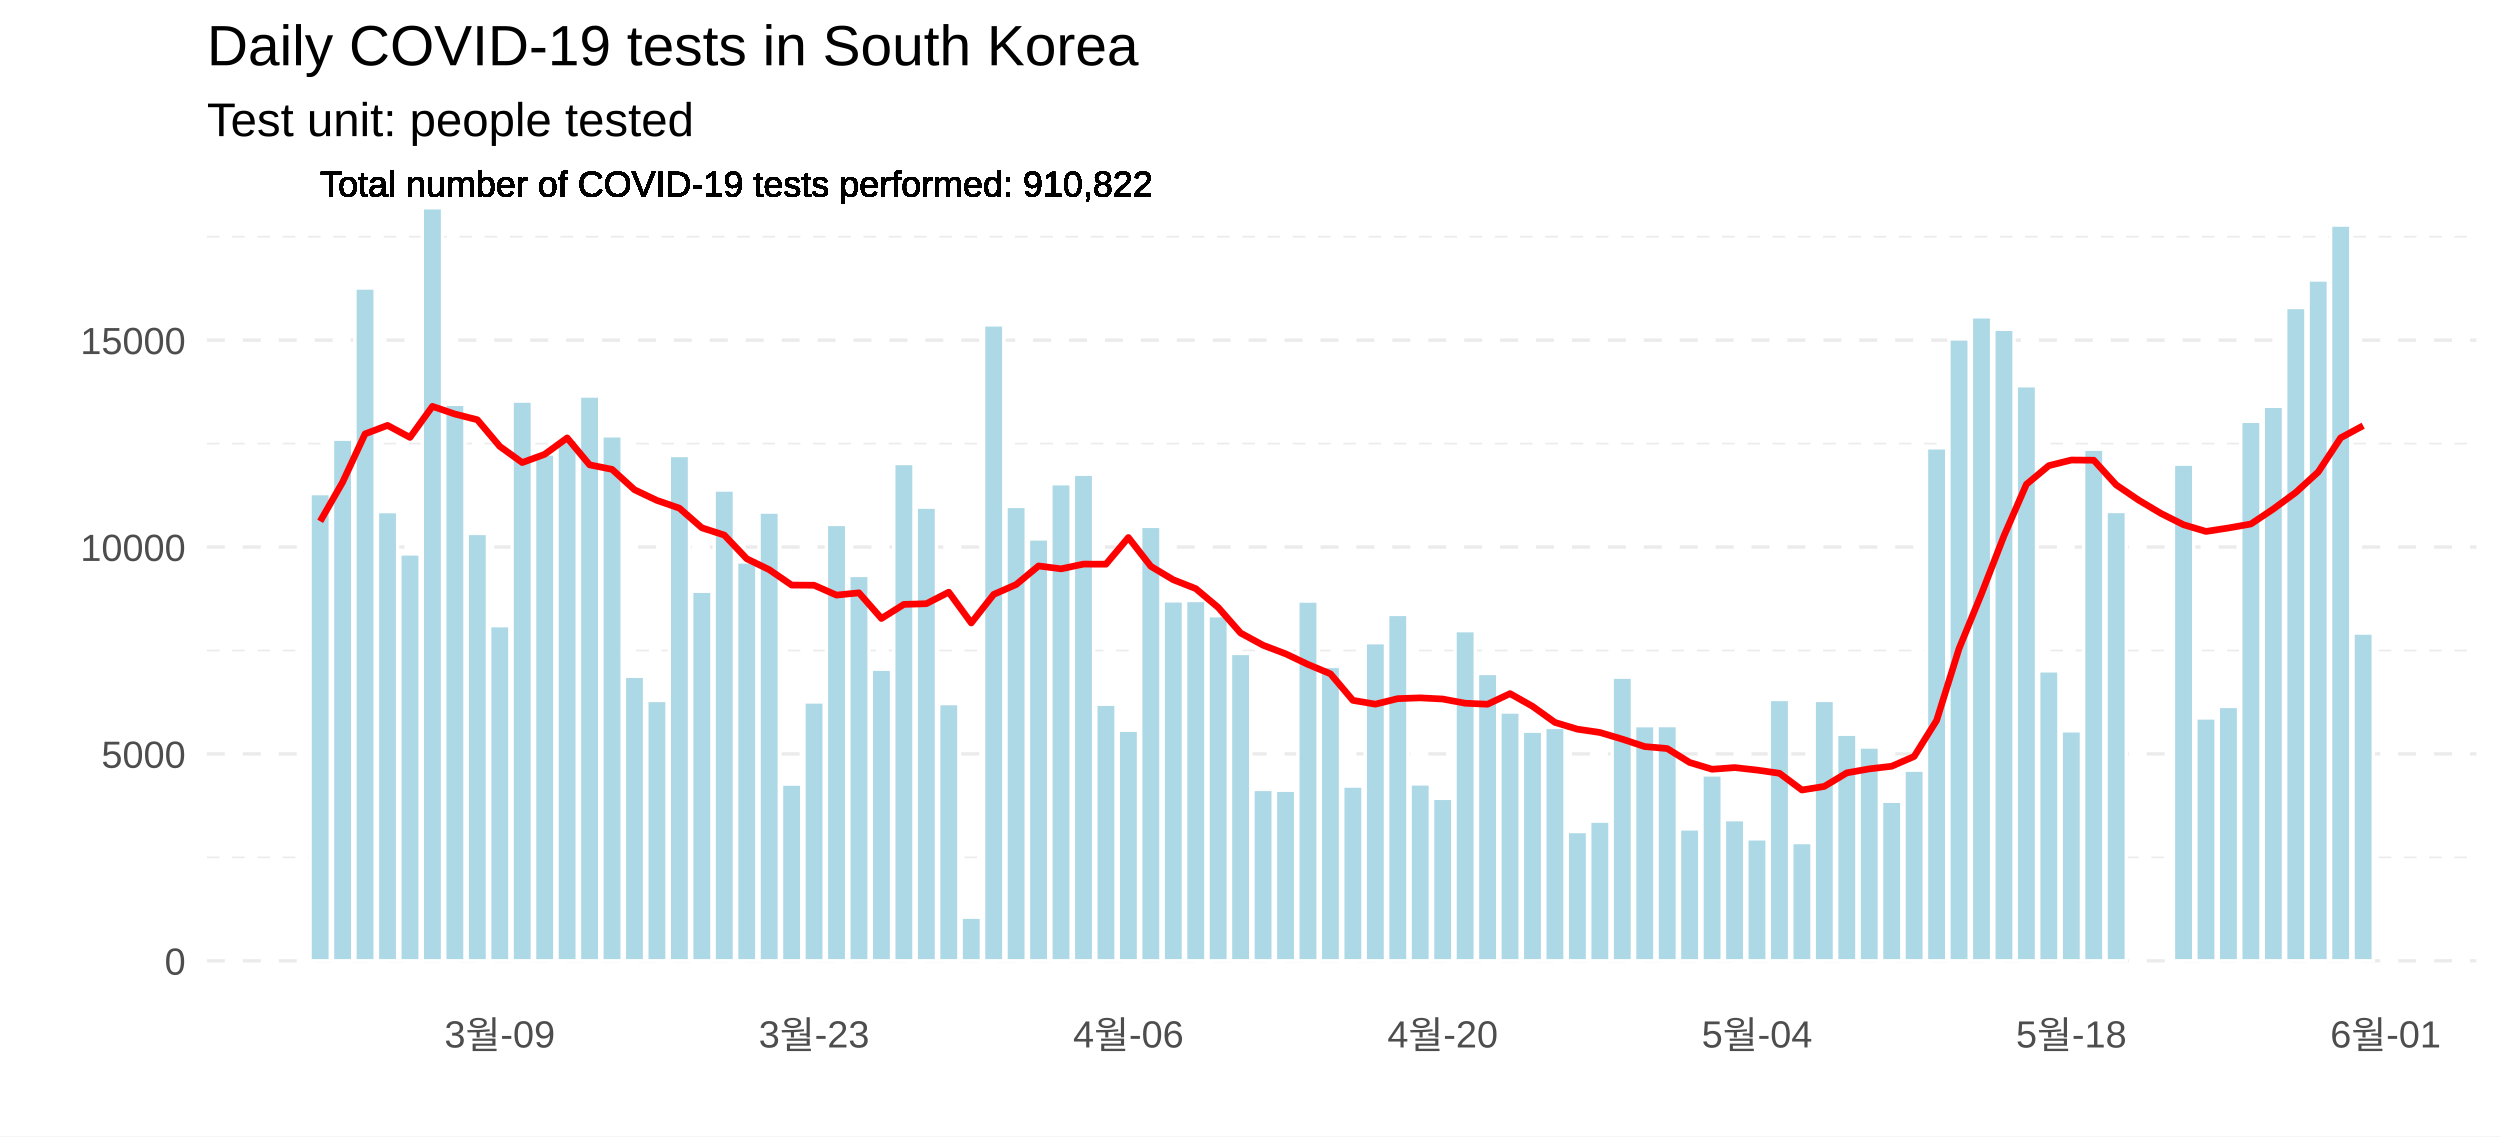
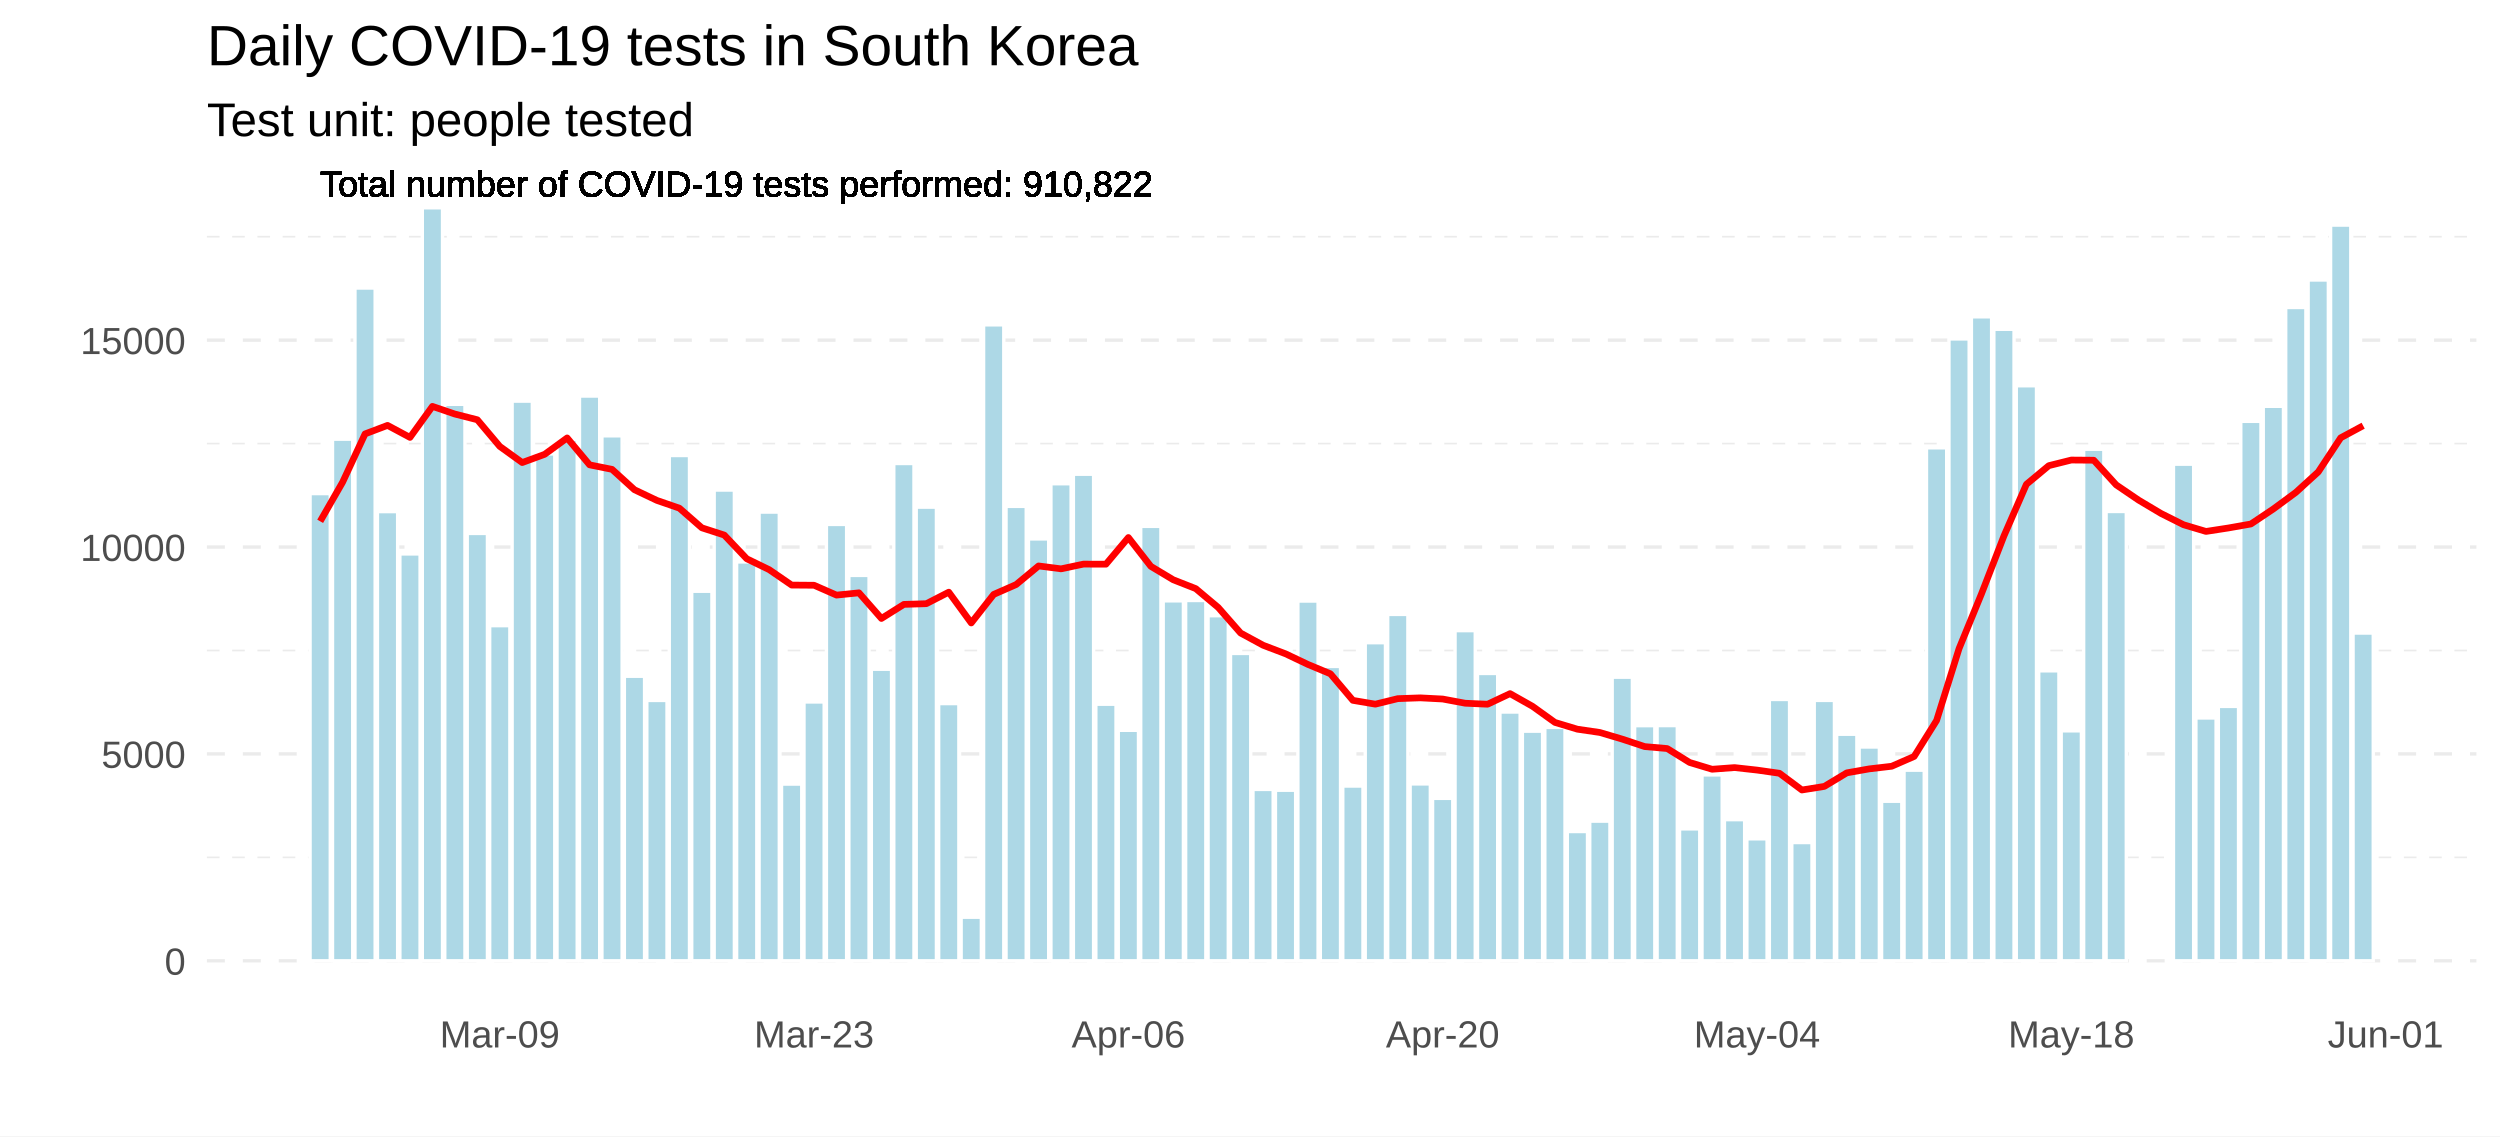
<svg xmlns="http://www.w3.org/2000/svg" class="svglite" width="792.00pt" height="360.00pt" viewBox="0 0 792.00 360.00">
  <defs>
    <style type="text/css">
    .svglite line, .svglite polyline, .svglite polygon, .svglite path, .svglite rect, .svglite circle {
      fill: none;
      stroke: #000000;
      stroke-linecap: round;
      stroke-linejoin: round;
      stroke-miterlimit: 10.00;
    }
  </style>
  </defs>
  <rect width="100%" height="100%" style="stroke: none; fill: #FFFFFF;" />
  <defs>
    <clipPath id="cpMC4wMHw3OTIuMDB8MC4wMHwzNjAuMDA=">
      <rect x="0.00" y="0.00" width="792.00" height="360.00" />
    </clipPath>
  </defs>
  <g clip-path="url(#cpMC4wMHw3OTIuMDB8MC4wMHwzNjAuMDA=)">
</g>
  <defs>
    <clipPath id="cpNjUuNTV8Nzg0LjUzfDUzLjkwfDMxNi4zMQ==">
      <rect x="65.55" y="53.90" width="718.98" height="262.40" />
    </clipPath>
  </defs>
  <g clip-path="url(#cpNjUuNTV8Nzg0LjUzfDUzLjkwfDMxNi4zMQ==)">
    <polyline points="65.55,271.61 784.53,271.61 " style="stroke-width: 0.53; stroke: #EBEBEB; stroke-dasharray: 4.00,4.00; stroke-linecap: butt;" />
    <polyline points="65.55,206.07 784.53,206.07 " style="stroke-width: 0.53; stroke: #EBEBEB; stroke-dasharray: 4.00,4.00; stroke-linecap: butt;" />
    <polyline points="65.55,140.53 784.53,140.53 " style="stroke-width: 0.53; stroke: #EBEBEB; stroke-dasharray: 4.00,4.00; stroke-linecap: butt;" />
    <polyline points="65.55,74.99 784.53,74.99 " style="stroke-width: 0.53; stroke: #EBEBEB; stroke-dasharray: 4.00,4.00; stroke-linecap: butt;" />
    <polyline points="65.55,304.38 784.53,304.38 " style="stroke-width: 1.07; stroke: #EBEBEB; stroke-dasharray: 5.69,5.69; stroke-linecap: butt;" />
    <polyline points="65.55,238.84 784.53,238.84 " style="stroke-width: 1.07; stroke: #EBEBEB; stroke-dasharray: 5.69,5.69; stroke-linecap: butt;" />
    <polyline points="65.55,173.30 784.53,173.30 " style="stroke-width: 1.07; stroke: #EBEBEB; stroke-dasharray: 5.69,5.69; stroke-linecap: butt;" />
    <polyline points="65.55,107.76 784.53,107.76 " style="stroke-width: 1.07; stroke: #EBEBEB; stroke-dasharray: 5.69,5.69; stroke-linecap: butt;" />
    <rect x="98.23" y="156.37" width="6.40" height="148.01" style="stroke-width: 1.07; stroke: #FFFFFF; stroke-linecap: square; stroke-linejoin: miter; fill: #ADD8E6;" />
    <rect x="105.34" y="139.14" width="6.40" height="165.24" style="stroke-width: 1.07; stroke: #FFFFFF; stroke-linecap: square; stroke-linejoin: miter; fill: #ADD8E6;" />
    <rect x="112.45" y="91.25" width="6.40" height="213.13" style="stroke-width: 1.07; stroke: #FFFFFF; stroke-linecap: square; stroke-linejoin: miter; fill: #ADD8E6;" />
    <rect x="119.57" y="162.08" width="6.40" height="142.30" style="stroke-width: 1.07; stroke: #FFFFFF; stroke-linecap: square; stroke-linejoin: miter; fill: #ADD8E6;" />
    <rect x="126.68" y="175.48" width="6.40" height="128.90" style="stroke-width: 1.07; stroke: #FFFFFF; stroke-linecap: square; stroke-linejoin: miter; fill: #ADD8E6;" />
    <rect x="133.79" y="65.83" width="6.40" height="238.55" style="stroke-width: 1.07; stroke: #FFFFFF; stroke-linecap: square; stroke-linejoin: miter; fill: #ADD8E6;" />
    <rect x="140.90" y="128.09" width="6.40" height="176.29" style="stroke-width: 1.07; stroke: #FFFFFF; stroke-linecap: square; stroke-linejoin: miter; fill: #ADD8E6;" />
    <rect x="148.02" y="168.99" width="6.40" height="135.39" style="stroke-width: 1.07; stroke: #FFFFFF; stroke-linecap: square; stroke-linejoin: miter; fill: #ADD8E6;" />
    <rect x="155.13" y="198.21" width="6.40" height="106.17" style="stroke-width: 1.07; stroke: #FFFFFF; stroke-linecap: square; stroke-linejoin: miter; fill: #ADD8E6;" />
    <rect x="162.24" y="127.08" width="6.40" height="177.29" style="stroke-width: 1.07; stroke: #FFFFFF; stroke-linecap: square; stroke-linejoin: miter; fill: #ADD8E6;" />
    <rect x="169.35" y="143.80" width="6.40" height="160.58" style="stroke-width: 1.07; stroke: #FFFFFF; stroke-linecap: square; stroke-linejoin: miter; fill: #ADD8E6;" />
    <rect x="176.46" y="139.18" width="6.40" height="165.20" style="stroke-width: 1.07; stroke: #FFFFFF; stroke-linecap: square; stroke-linejoin: miter; fill: #ADD8E6;" />
    <rect x="183.58" y="125.47" width="6.40" height="178.91" style="stroke-width: 1.07; stroke: #FFFFFF; stroke-linecap: square; stroke-linejoin: miter; fill: #ADD8E6;" />
    <rect x="190.69" y="138.07" width="6.40" height="166.31" style="stroke-width: 1.07; stroke: #FFFFFF; stroke-linecap: square; stroke-linejoin: miter; fill: #ADD8E6;" />
    <rect x="197.80" y="214.24" width="6.40" height="90.14" style="stroke-width: 1.07; stroke: #FFFFFF; stroke-linecap: square; stroke-linejoin: miter; fill: #ADD8E6;" />
    <rect x="204.91" y="221.90" width="6.40" height="82.47" style="stroke-width: 1.07; stroke: #FFFFFF; stroke-linecap: square; stroke-linejoin: miter; fill: #ADD8E6;" />
    <rect x="212.03" y="144.31" width="6.40" height="160.07" style="stroke-width: 1.07; stroke: #FFFFFF; stroke-linecap: square; stroke-linejoin: miter; fill: #ADD8E6;" />
    <rect x="219.14" y="187.31" width="6.40" height="117.06" style="stroke-width: 1.07; stroke: #FFFFFF; stroke-linecap: square; stroke-linejoin: miter; fill: #ADD8E6;" />
    <rect x="226.25" y="155.25" width="6.40" height="149.13" style="stroke-width: 1.07; stroke: #FFFFFF; stroke-linecap: square; stroke-linejoin: miter; fill: #ADD8E6;" />
    <rect x="233.36" y="178.02" width="6.40" height="126.36" style="stroke-width: 1.07; stroke: #FFFFFF; stroke-linecap: square; stroke-linejoin: miter; fill: #ADD8E6;" />
    <rect x="240.48" y="162.23" width="6.40" height="142.15" style="stroke-width: 1.07; stroke: #FFFFFF; stroke-linecap: square; stroke-linejoin: miter; fill: #ADD8E6;" />
    <rect x="247.59" y="248.40" width="6.40" height="55.98" style="stroke-width: 1.07; stroke: #FFFFFF; stroke-linecap: square; stroke-linejoin: miter; fill: #ADD8E6;" />
    <rect x="254.70" y="222.38" width="6.40" height="82.00" style="stroke-width: 1.07; stroke: #FFFFFF; stroke-linecap: square; stroke-linejoin: miter; fill: #ADD8E6;" />
    <rect x="261.81" y="166.14" width="6.40" height="138.23" style="stroke-width: 1.07; stroke: #FFFFFF; stroke-linecap: square; stroke-linejoin: miter; fill: #ADD8E6;" />
    <rect x="268.92" y="182.29" width="6.40" height="122.09" style="stroke-width: 1.07; stroke: #FFFFFF; stroke-linecap: square; stroke-linejoin: miter; fill: #ADD8E6;" />
    <rect x="276.04" y="212.02" width="6.40" height="92.36" style="stroke-width: 1.07; stroke: #FFFFFF; stroke-linecap: square; stroke-linejoin: miter; fill: #ADD8E6;" />
    <rect x="283.15" y="146.84" width="6.40" height="157.54" style="stroke-width: 1.07; stroke: #FFFFFF; stroke-linecap: square; stroke-linejoin: miter; fill: #ADD8E6;" />
    <rect x="290.26" y="160.67" width="6.40" height="143.71" style="stroke-width: 1.07; stroke: #FFFFFF; stroke-linecap: square; stroke-linejoin: miter; fill: #ADD8E6;" />
    <rect x="297.37" y="222.90" width="6.40" height="81.48" style="stroke-width: 1.07; stroke: #FFFFFF; stroke-linecap: square; stroke-linejoin: miter; fill: #ADD8E6;" />
    <rect x="304.49" y="290.58" width="6.40" height="13.80" style="stroke-width: 1.07; stroke: #FFFFFF; stroke-linecap: square; stroke-linejoin: miter; fill: #ADD8E6;" />
    <rect x="311.60" y="102.91" width="6.40" height="201.47" style="stroke-width: 1.07; stroke: #FFFFFF; stroke-linecap: square; stroke-linejoin: miter; fill: #ADD8E6;" />
    <rect x="318.71" y="160.42" width="6.40" height="143.96" style="stroke-width: 1.07; stroke: #FFFFFF; stroke-linecap: square; stroke-linejoin: miter; fill: #ADD8E6;" />
    <rect x="325.82" y="170.73" width="6.40" height="133.65" style="stroke-width: 1.07; stroke: #FFFFFF; stroke-linecap: square; stroke-linejoin: miter; fill: #ADD8E6;" />
    <rect x="332.93" y="153.25" width="6.40" height="151.13" style="stroke-width: 1.07; stroke: #FFFFFF; stroke-linecap: square; stroke-linejoin: miter; fill: #ADD8E6;" />
    <rect x="340.05" y="150.24" width="6.40" height="154.13" style="stroke-width: 1.07; stroke: #FFFFFF; stroke-linecap: square; stroke-linejoin: miter; fill: #ADD8E6;" />
    <rect x="347.16" y="223.10" width="6.40" height="81.28" style="stroke-width: 1.07; stroke: #FFFFFF; stroke-linecap: square; stroke-linejoin: miter; fill: #ADD8E6;" />
    <rect x="354.27" y="231.36" width="6.40" height="73.02" style="stroke-width: 1.07; stroke: #FFFFFF; stroke-linecap: square; stroke-linejoin: miter; fill: #ADD8E6;" />
    <rect x="361.38" y="166.75" width="6.40" height="137.63" style="stroke-width: 1.07; stroke: #FFFFFF; stroke-linecap: square; stroke-linejoin: miter; fill: #ADD8E6;" />
    <rect x="368.50" y="190.35" width="6.40" height="114.02" style="stroke-width: 1.07; stroke: #FFFFFF; stroke-linecap: square; stroke-linejoin: miter; fill: #ADD8E6;" />
    <rect x="375.61" y="190.24" width="6.40" height="114.14" style="stroke-width: 1.07; stroke: #FFFFFF; stroke-linecap: square; stroke-linejoin: miter; fill: #ADD8E6;" />
    <rect x="382.72" y="195.06" width="6.40" height="109.32" style="stroke-width: 1.07; stroke: #FFFFFF; stroke-linecap: square; stroke-linejoin: miter; fill: #ADD8E6;" />
    <rect x="389.83" y="207.01" width="6.40" height="97.36" style="stroke-width: 1.07; stroke: #FFFFFF; stroke-linecap: square; stroke-linejoin: miter; fill: #ADD8E6;" />
    <rect x="396.94" y="250.09" width="6.40" height="54.29" style="stroke-width: 1.07; stroke: #FFFFFF; stroke-linecap: square; stroke-linejoin: miter; fill: #ADD8E6;" />
    <rect x="404.06" y="250.35" width="6.40" height="54.03" style="stroke-width: 1.07; stroke: #FFFFFF; stroke-linecap: square; stroke-linejoin: miter; fill: #ADD8E6;" />
    <rect x="411.17" y="190.41" width="6.40" height="113.97" style="stroke-width: 1.07; stroke: #FFFFFF; stroke-linecap: square; stroke-linejoin: miter; fill: #ADD8E6;" />
    <rect x="418.28" y="211.13" width="6.40" height="93.25" style="stroke-width: 1.07; stroke: #FFFFFF; stroke-linecap: square; stroke-linejoin: miter; fill: #ADD8E6;" />
    <rect x="425.39" y="249.02" width="6.40" height="55.35" style="stroke-width: 1.07; stroke: #FFFFFF; stroke-linecap: square; stroke-linejoin: miter; fill: #ADD8E6;" />
    <rect x="432.51" y="203.61" width="6.40" height="100.77" style="stroke-width: 1.07; stroke: #FFFFFF; stroke-linecap: square; stroke-linejoin: miter; fill: #ADD8E6;" />
    <rect x="439.62" y="194.65" width="6.40" height="109.72" style="stroke-width: 1.07; stroke: #FFFFFF; stroke-linecap: square; stroke-linejoin: miter; fill: #ADD8E6;" />
    <rect x="446.73" y="248.34" width="6.40" height="56.04" style="stroke-width: 1.07; stroke: #FFFFFF; stroke-linecap: square; stroke-linejoin: miter; fill: #ADD8E6;" />
    <rect x="453.84" y="252.92" width="6.40" height="51.46" style="stroke-width: 1.07; stroke: #FFFFFF; stroke-linecap: square; stroke-linejoin: miter; fill: #ADD8E6;" />
    <rect x="460.96" y="199.79" width="6.40" height="104.59" style="stroke-width: 1.07; stroke: #FFFFFF; stroke-linecap: square; stroke-linejoin: miter; fill: #ADD8E6;" />
    <rect x="468.07" y="213.35" width="6.40" height="91.03" style="stroke-width: 1.07; stroke: #FFFFFF; stroke-linecap: square; stroke-linejoin: miter; fill: #ADD8E6;" />
    <rect x="475.18" y="225.57" width="6.40" height="78.80" style="stroke-width: 1.07; stroke: #FFFFFF; stroke-linecap: square; stroke-linejoin: miter; fill: #ADD8E6;" />
    <rect x="482.29" y="231.64" width="6.40" height="72.73" style="stroke-width: 1.07; stroke: #FFFFFF; stroke-linecap: square; stroke-linejoin: miter; fill: #ADD8E6;" />
    <rect x="489.40" y="230.44" width="6.40" height="73.94" style="stroke-width: 1.07; stroke: #FFFFFF; stroke-linecap: square; stroke-linejoin: miter; fill: #ADD8E6;" />
    <rect x="496.52" y="263.43" width="6.40" height="40.95" style="stroke-width: 1.07; stroke: #FFFFFF; stroke-linecap: square; stroke-linejoin: miter; fill: #ADD8E6;" />
    <rect x="503.63" y="260.14" width="6.40" height="44.24" style="stroke-width: 1.07; stroke: #FFFFFF; stroke-linecap: square; stroke-linejoin: miter; fill: #ADD8E6;" />
    <rect x="510.74" y="214.54" width="6.40" height="89.84" style="stroke-width: 1.07; stroke: #FFFFFF; stroke-linecap: square; stroke-linejoin: miter; fill: #ADD8E6;" />
    <rect x="517.85" y="229.89" width="6.40" height="74.49" style="stroke-width: 1.07; stroke: #FFFFFF; stroke-linecap: square; stroke-linejoin: miter; fill: #ADD8E6;" />
    <rect x="524.97" y="229.87" width="6.40" height="74.50" style="stroke-width: 1.07; stroke: #FFFFFF; stroke-linecap: square; stroke-linejoin: miter; fill: #ADD8E6;" />
    <rect x="532.08" y="262.59" width="6.40" height="41.79" style="stroke-width: 1.07; stroke: #FFFFFF; stroke-linecap: square; stroke-linejoin: miter; fill: #ADD8E6;" />
    <rect x="539.19" y="245.49" width="6.40" height="58.89" style="stroke-width: 1.07; stroke: #FFFFFF; stroke-linecap: square; stroke-linejoin: miter; fill: #ADD8E6;" />
    <rect x="546.30" y="259.67" width="6.40" height="44.71" style="stroke-width: 1.07; stroke: #FFFFFF; stroke-linecap: square; stroke-linejoin: miter; fill: #ADD8E6;" />
    <rect x="553.41" y="265.74" width="6.40" height="38.64" style="stroke-width: 1.07; stroke: #FFFFFF; stroke-linecap: square; stroke-linejoin: miter; fill: #ADD8E6;" />
    <rect x="560.53" y="221.59" width="6.40" height="82.79" style="stroke-width: 1.07; stroke: #FFFFFF; stroke-linecap: square; stroke-linejoin: miter; fill: #ADD8E6;" />
    <rect x="567.64" y="266.92" width="6.40" height="37.46" style="stroke-width: 1.07; stroke: #FFFFFF; stroke-linecap: square; stroke-linejoin: miter; fill: #ADD8E6;" />
    <rect x="574.75" y="221.89" width="6.40" height="82.49" style="stroke-width: 1.07; stroke: #FFFFFF; stroke-linecap: square; stroke-linejoin: miter; fill: #ADD8E6;" />
    <rect x="581.86" y="232.61" width="6.40" height="71.76" style="stroke-width: 1.07; stroke: #FFFFFF; stroke-linecap: square; stroke-linejoin: miter; fill: #ADD8E6;" />
    <rect x="588.98" y="236.65" width="6.40" height="67.73" style="stroke-width: 1.07; stroke: #FFFFFF; stroke-linecap: square; stroke-linejoin: miter; fill: #ADD8E6;" />
    <rect x="596.09" y="253.84" width="6.40" height="50.54" style="stroke-width: 1.07; stroke: #FFFFFF; stroke-linecap: square; stroke-linejoin: miter; fill: #ADD8E6;" />
    <rect x="603.20" y="244.00" width="6.40" height="60.37" style="stroke-width: 1.07; stroke: #FFFFFF; stroke-linecap: square; stroke-linejoin: miter; fill: #ADD8E6;" />
    <rect x="610.31" y="141.87" width="6.40" height="162.51" style="stroke-width: 1.07; stroke: #FFFFFF; stroke-linecap: square; stroke-linejoin: miter; fill: #ADD8E6;" />
    <rect x="617.43" y="107.37" width="6.40" height="197.01" style="stroke-width: 1.07; stroke: #FFFFFF; stroke-linecap: square; stroke-linejoin: miter; fill: #ADD8E6;" />
    <rect x="624.54" y="100.37" width="6.40" height="204.01" style="stroke-width: 1.07; stroke: #FFFFFF; stroke-linecap: square; stroke-linejoin: miter; fill: #ADD8E6;" />
    <rect x="631.65" y="104.32" width="6.40" height="200.06" style="stroke-width: 1.07; stroke: #FFFFFF; stroke-linecap: square; stroke-linejoin: miter; fill: #ADD8E6;" />
    <rect x="638.76" y="122.21" width="6.40" height="182.17" style="stroke-width: 1.07; stroke: #FFFFFF; stroke-linecap: square; stroke-linejoin: miter; fill: #ADD8E6;" />
    <rect x="645.87" y="212.52" width="6.40" height="91.86" style="stroke-width: 1.07; stroke: #FFFFFF; stroke-linecap: square; stroke-linejoin: miter; fill: #ADD8E6;" />
    <rect x="652.99" y="231.53" width="6.40" height="72.85" style="stroke-width: 1.07; stroke: #FFFFFF; stroke-linecap: square; stroke-linejoin: miter; fill: #ADD8E6;" />
    <rect x="660.10" y="142.33" width="6.40" height="162.05" style="stroke-width: 1.07; stroke: #FFFFFF; stroke-linecap: square; stroke-linejoin: miter; fill: #ADD8E6;" />
    <rect x="667.21" y="162.04" width="6.40" height="142.34" style="stroke-width: 1.07; stroke: #FFFFFF; stroke-linecap: square; stroke-linejoin: miter; fill: #ADD8E6;" />
    <rect x="688.55" y="147.06" width="6.40" height="157.32" style="stroke-width: 1.07; stroke: #FFFFFF; stroke-linecap: square; stroke-linejoin: miter; fill: #ADD8E6;" />
    <rect x="695.66" y="227.45" width="6.40" height="76.93" style="stroke-width: 1.07; stroke: #FFFFFF; stroke-linecap: square; stroke-linejoin: miter; fill: #ADD8E6;" />
    <rect x="702.77" y="223.79" width="6.40" height="80.59" style="stroke-width: 1.07; stroke: #FFFFFF; stroke-linecap: square; stroke-linejoin: miter; fill: #ADD8E6;" />
    <rect x="709.88" y="133.48" width="6.40" height="170.90" style="stroke-width: 1.07; stroke: #FFFFFF; stroke-linecap: square; stroke-linejoin: miter; fill: #ADD8E6;" />
    <rect x="717.00" y="128.72" width="6.40" height="175.66" style="stroke-width: 1.07; stroke: #FFFFFF; stroke-linecap: square; stroke-linejoin: miter; fill: #ADD8E6;" />
    <rect x="724.11" y="97.41" width="6.40" height="206.97" style="stroke-width: 1.07; stroke: #FFFFFF; stroke-linecap: square; stroke-linejoin: miter; fill: #ADD8E6;" />
    <rect x="731.22" y="88.70" width="6.40" height="215.67" style="stroke-width: 1.07; stroke: #FFFFFF; stroke-linecap: square; stroke-linejoin: miter; fill: #ADD8E6;" />
    <rect x="738.33" y="71.31" width="6.40" height="233.07" style="stroke-width: 1.07; stroke: #FFFFFF; stroke-linecap: square; stroke-linejoin: miter; fill: #ADD8E6;" />
    <rect x="745.45" y="200.55" width="6.40" height="103.83" style="stroke-width: 1.07; stroke: #FFFFFF; stroke-linecap: square; stroke-linejoin: miter; fill: #ADD8E6;" />
    <polyline points="101.43,165.15 108.54,152.75 115.65,137.46 122.77,134.76 129.88,138.57 136.99,128.74 144.10,131.17 151.22,132.98 158.33,141.42 165.44,146.54 172.55,143.93 179.67,138.74 186.78,147.26 193.89,148.69 201.00,155.15 208.11,158.53 215.23,160.99 222.34,167.21 229.45,169.51 236.56,177.01 243.68,180.47 250.79,185.35 257.90,185.41 265.01,188.53 272.12,187.81 279.24,195.93 286.35,191.47 293.46,191.25 300.57,187.60 307.69,197.35 314.80,188.31 321.91,185.19 329.02,179.29 336.14,180.21 343.25,178.71 350.36,178.74 357.47,170.29 364.58,179.41 371.70,183.68 378.81,186.47 385.92,192.44 393.03,200.55 400.15,204.41 407.26,207.12 414.37,210.50 421.48,213.46 428.59,221.87 435.71,223.08 442.82,221.33 449.93,221.08 457.04,221.45 464.16,222.78 471.27,223.10 478.38,219.74 485.49,223.75 492.60,228.86 499.72,231.01 506.83,232.05 513.94,234.16 521.05,236.52 528.17,237.14 535.28,241.55 542.39,243.70 549.50,243.17 556.62,243.96 563.73,244.97 570.84,250.27 577.95,249.13 585.06,244.84 592.18,243.58 599.29,242.75 606.40,239.64 613.51,228.25 620.63,205.47 627.74,188.10 634.85,169.78 641.96,153.43 649.07,147.52 656.19,145.74 663.30,145.80 670.41,153.61 677.52,158.44 684.64,162.68 691.75,166.24 698.86,168.36 705.97,167.26 713.09,166.00 720.20,161.24 727.31,156.00 734.42,149.51 741.53,138.70 748.65,134.86 " style="stroke-width: 2.13; stroke: #FF0000; stroke-linecap: butt;" />
    <text x="101.43" y="62.26" style="font-size: 11.38px; font-family: Arial;" textLength="271.99px" lengthAdjust="spacingAndGlyphs">Total number of COVID-19 tests performed: 910,822</text>
    <text x="101.43" y="62.26" style="font-size: 11.38px; font-family: Arial;" textLength="271.99px" lengthAdjust="spacingAndGlyphs">Total number of COVID-19 tests performed: 910,822</text>
    <text x="101.43" y="62.26" style="font-size: 11.38px; font-family: Arial;" textLength="271.99px" lengthAdjust="spacingAndGlyphs">Total number of COVID-19 tests performed: 910,822</text>
    <text x="101.43" y="62.26" style="font-size: 11.38px; font-family: Arial;" textLength="271.99px" lengthAdjust="spacingAndGlyphs">Total number of COVID-19 tests performed: 910,822</text>
    <text x="101.43" y="62.26" style="font-size: 11.38px; font-family: Arial;" textLength="271.99px" lengthAdjust="spacingAndGlyphs">Total number of COVID-19 tests performed: 910,822</text>
    <text x="101.43" y="62.26" style="font-size: 11.38px; font-family: Arial;" textLength="271.99px" lengthAdjust="spacingAndGlyphs">Total number of COVID-19 tests performed: 910,822</text>
    <text x="101.43" y="62.26" style="font-size: 11.38px; font-family: Arial;" textLength="271.99px" lengthAdjust="spacingAndGlyphs">Total number of COVID-19 tests performed: 910,822</text>
    <text x="101.43" y="62.26" style="font-size: 11.38px; font-family: Arial;" textLength="271.99px" lengthAdjust="spacingAndGlyphs">Total number of COVID-19 tests performed: 910,822</text>
    <text x="101.43" y="62.26" style="font-size: 11.38px; font-family: Arial;" textLength="271.99px" lengthAdjust="spacingAndGlyphs">Total number of COVID-19 tests performed: 910,822</text>
    <text x="101.43" y="62.26" style="font-size: 11.38px; font-family: Arial;" textLength="271.99px" lengthAdjust="spacingAndGlyphs">Total number of COVID-19 tests performed: 910,822</text>
    <text x="101.43" y="62.26" style="font-size: 11.38px; font-family: Arial;" textLength="271.99px" lengthAdjust="spacingAndGlyphs">Total number of COVID-19 tests performed: 910,822</text>
    <text x="101.43" y="62.26" style="font-size: 11.38px; font-family: Arial;" textLength="271.99px" lengthAdjust="spacingAndGlyphs">Total number of COVID-19 tests performed: 910,822</text>
    <text x="101.43" y="62.26" style="font-size: 11.38px; font-family: Arial;" textLength="271.99px" lengthAdjust="spacingAndGlyphs">Total number of COVID-19 tests performed: 910,822</text>
    <text x="101.43" y="62.26" style="font-size: 11.38px; font-family: Arial;" textLength="271.99px" lengthAdjust="spacingAndGlyphs">Total number of COVID-19 tests performed: 910,822</text>
    <text x="101.43" y="62.26" style="font-size: 11.38px; font-family: Arial;" textLength="271.99px" lengthAdjust="spacingAndGlyphs">Total number of COVID-19 tests performed: 910,822</text>
    <text x="101.43" y="62.26" style="font-size: 11.38px; font-family: Arial;" textLength="271.99px" lengthAdjust="spacingAndGlyphs">Total number of COVID-19 tests performed: 910,822</text>
    <text x="101.43" y="62.26" style="font-size: 11.38px; font-family: Arial;" textLength="271.99px" lengthAdjust="spacingAndGlyphs">Total number of COVID-19 tests performed: 910,822</text>
    <text x="101.43" y="62.26" style="font-size: 11.38px; font-family: Arial;" textLength="271.99px" lengthAdjust="spacingAndGlyphs">Total number of COVID-19 tests performed: 910,822</text>
    <text x="101.43" y="62.26" style="font-size: 11.38px; font-family: Arial;" textLength="271.99px" lengthAdjust="spacingAndGlyphs">Total number of COVID-19 tests performed: 910,822</text>
    <text x="101.43" y="62.26" style="font-size: 11.38px; font-family: Arial;" textLength="271.99px" lengthAdjust="spacingAndGlyphs">Total number of COVID-19 tests performed: 910,822</text>
    <text x="101.43" y="62.26" style="font-size: 11.38px; font-family: Arial;" textLength="271.99px" lengthAdjust="spacingAndGlyphs">Total number of COVID-19 tests performed: 910,822</text>
    <text x="101.43" y="62.26" style="font-size: 11.38px; font-family: Arial;" textLength="271.99px" lengthAdjust="spacingAndGlyphs">Total number of COVID-19 tests performed: 910,822</text>
    <text x="101.43" y="62.26" style="font-size: 11.38px; font-family: Arial;" textLength="271.99px" lengthAdjust="spacingAndGlyphs">Total number of COVID-19 tests performed: 910,822</text>
    <text x="101.43" y="62.26" style="font-size: 11.38px; font-family: Arial;" textLength="271.99px" lengthAdjust="spacingAndGlyphs">Total number of COVID-19 tests performed: 910,822</text>
    <text x="101.43" y="62.26" style="font-size: 11.38px; font-family: Arial;" textLength="271.99px" lengthAdjust="spacingAndGlyphs">Total number of COVID-19 tests performed: 910,822</text>
    <text x="101.43" y="62.26" style="font-size: 11.38px; font-family: Arial;" textLength="271.99px" lengthAdjust="spacingAndGlyphs">Total number of COVID-19 tests performed: 910,822</text>
    <text x="101.43" y="62.26" style="font-size: 11.38px; font-family: Arial;" textLength="271.99px" lengthAdjust="spacingAndGlyphs">Total number of COVID-19 tests performed: 910,822</text>
    <text x="101.43" y="62.26" style="font-size: 11.38px; font-family: Arial;" textLength="271.99px" lengthAdjust="spacingAndGlyphs">Total number of COVID-19 tests performed: 910,822</text>
    <text x="101.43" y="62.26" style="font-size: 11.38px; font-family: Arial;" textLength="271.99px" lengthAdjust="spacingAndGlyphs">Total number of COVID-19 tests performed: 910,822</text>
    <text x="101.43" y="62.26" style="font-size: 11.38px; font-family: Arial;" textLength="271.99px" lengthAdjust="spacingAndGlyphs">Total number of COVID-19 tests performed: 910,822</text>
    <text x="101.43" y="62.26" style="font-size: 11.38px; font-family: Arial;" textLength="271.99px" lengthAdjust="spacingAndGlyphs">Total number of COVID-19 tests performed: 910,822</text>
    <text x="101.43" y="62.26" style="font-size: 11.38px; font-family: Arial;" textLength="271.99px" lengthAdjust="spacingAndGlyphs">Total number of COVID-19 tests performed: 910,822</text>
    <text x="101.43" y="62.26" style="font-size: 11.38px; font-family: Arial;" textLength="271.99px" lengthAdjust="spacingAndGlyphs">Total number of COVID-19 tests performed: 910,822</text>
    <text x="101.43" y="62.26" style="font-size: 11.38px; font-family: Arial;" textLength="271.99px" lengthAdjust="spacingAndGlyphs">Total number of COVID-19 tests performed: 910,822</text>
    <text x="101.43" y="62.26" style="font-size: 11.38px; font-family: Arial;" textLength="271.99px" lengthAdjust="spacingAndGlyphs">Total number of COVID-19 tests performed: 910,822</text>
    <text x="101.43" y="62.26" style="font-size: 11.38px; font-family: Arial;" textLength="271.99px" lengthAdjust="spacingAndGlyphs">Total number of COVID-19 tests performed: 910,822</text>
    <text x="101.43" y="62.26" style="font-size: 11.38px; font-family: Arial;" textLength="271.99px" lengthAdjust="spacingAndGlyphs">Total number of COVID-19 tests performed: 910,822</text>
    <text x="101.43" y="62.26" style="font-size: 11.38px; font-family: Arial;" textLength="271.99px" lengthAdjust="spacingAndGlyphs">Total number of COVID-19 tests performed: 910,822</text>
    <text x="101.43" y="62.26" style="font-size: 11.38px; font-family: Arial;" textLength="271.99px" lengthAdjust="spacingAndGlyphs">Total number of COVID-19 tests performed: 910,822</text>
    <text x="101.43" y="62.26" style="font-size: 11.38px; font-family: Arial;" textLength="271.99px" lengthAdjust="spacingAndGlyphs">Total number of COVID-19 tests performed: 910,822</text>
    <text x="101.43" y="62.26" style="font-size: 11.38px; font-family: Arial;" textLength="271.99px" lengthAdjust="spacingAndGlyphs">Total number of COVID-19 tests performed: 910,822</text>
    <text x="101.43" y="62.26" style="font-size: 11.38px; font-family: Arial;" textLength="271.99px" lengthAdjust="spacingAndGlyphs">Total number of COVID-19 tests performed: 910,822</text>
    <text x="101.43" y="62.26" style="font-size: 11.38px; font-family: Arial;" textLength="271.99px" lengthAdjust="spacingAndGlyphs">Total number of COVID-19 tests performed: 910,822</text>
    <text x="101.43" y="62.26" style="font-size: 11.38px; font-family: Arial;" textLength="271.99px" lengthAdjust="spacingAndGlyphs">Total number of COVID-19 tests performed: 910,822</text>
    <text x="101.43" y="62.26" style="font-size: 11.38px; font-family: Arial;" textLength="271.99px" lengthAdjust="spacingAndGlyphs">Total number of COVID-19 tests performed: 910,822</text>
    <text x="101.43" y="62.26" style="font-size: 11.38px; font-family: Arial;" textLength="271.99px" lengthAdjust="spacingAndGlyphs">Total number of COVID-19 tests performed: 910,822</text>
    <text x="101.43" y="62.26" style="font-size: 11.38px; font-family: Arial;" textLength="271.99px" lengthAdjust="spacingAndGlyphs">Total number of COVID-19 tests performed: 910,822</text>
    <text x="101.43" y="62.26" style="font-size: 11.38px; font-family: Arial;" textLength="271.99px" lengthAdjust="spacingAndGlyphs">Total number of COVID-19 tests performed: 910,822</text>
    <text x="101.43" y="62.26" style="font-size: 11.38px; font-family: Arial;" textLength="271.99px" lengthAdjust="spacingAndGlyphs">Total number of COVID-19 tests performed: 910,822</text>
    <text x="101.43" y="62.26" style="font-size: 11.38px; font-family: Arial;" textLength="271.99px" lengthAdjust="spacingAndGlyphs">Total number of COVID-19 tests performed: 910,822</text>
    <text x="101.43" y="62.26" style="font-size: 11.38px; font-family: Arial;" textLength="271.99px" lengthAdjust="spacingAndGlyphs">Total number of COVID-19 tests performed: 910,822</text>
    <text x="101.43" y="62.26" style="font-size: 11.38px; font-family: Arial;" textLength="271.99px" lengthAdjust="spacingAndGlyphs">Total number of COVID-19 tests performed: 910,822</text>
    <text x="101.43" y="62.26" style="font-size: 11.38px; font-family: Arial;" textLength="271.99px" lengthAdjust="spacingAndGlyphs">Total number of COVID-19 tests performed: 910,822</text>
    <text x="101.43" y="62.26" style="font-size: 11.38px; font-family: Arial;" textLength="271.99px" lengthAdjust="spacingAndGlyphs">Total number of COVID-19 tests performed: 910,822</text>
    <text x="101.43" y="62.26" style="font-size: 11.38px; font-family: Arial;" textLength="271.99px" lengthAdjust="spacingAndGlyphs">Total number of COVID-19 tests performed: 910,822</text>
    <text x="101.43" y="62.26" style="font-size: 11.38px; font-family: Arial;" textLength="271.99px" lengthAdjust="spacingAndGlyphs">Total number of COVID-19 tests performed: 910,822</text>
    <text x="101.43" y="62.26" style="font-size: 11.38px; font-family: Arial;" textLength="271.99px" lengthAdjust="spacingAndGlyphs">Total number of COVID-19 tests performed: 910,822</text>
    <text x="101.43" y="62.26" style="font-size: 11.38px; font-family: Arial;" textLength="271.99px" lengthAdjust="spacingAndGlyphs">Total number of COVID-19 tests performed: 910,822</text>
    <text x="101.43" y="62.26" style="font-size: 11.38px; font-family: Arial;" textLength="271.99px" lengthAdjust="spacingAndGlyphs">Total number of COVID-19 tests performed: 910,822</text>
    <text x="101.43" y="62.26" style="font-size: 11.38px; font-family: Arial;" textLength="271.99px" lengthAdjust="spacingAndGlyphs">Total number of COVID-19 tests performed: 910,822</text>
    <text x="101.43" y="62.26" style="font-size: 11.38px; font-family: Arial;" textLength="271.99px" lengthAdjust="spacingAndGlyphs">Total number of COVID-19 tests performed: 910,822</text>
    <text x="101.43" y="62.26" style="font-size: 11.38px; font-family: Arial;" textLength="271.99px" lengthAdjust="spacingAndGlyphs">Total number of COVID-19 tests performed: 910,822</text>
    <text x="101.43" y="62.26" style="font-size: 11.38px; font-family: Arial;" textLength="271.99px" lengthAdjust="spacingAndGlyphs">Total number of COVID-19 tests performed: 910,822</text>
    <text x="101.43" y="62.26" style="font-size: 11.38px; font-family: Arial;" textLength="271.99px" lengthAdjust="spacingAndGlyphs">Total number of COVID-19 tests performed: 910,822</text>
    <text x="101.43" y="62.26" style="font-size: 11.38px; font-family: Arial;" textLength="271.99px" lengthAdjust="spacingAndGlyphs">Total number of COVID-19 tests performed: 910,822</text>
    <text x="101.43" y="62.26" style="font-size: 11.38px; font-family: Arial;" textLength="271.99px" lengthAdjust="spacingAndGlyphs">Total number of COVID-19 tests performed: 910,822</text>
    <text x="101.43" y="62.26" style="font-size: 11.38px; font-family: Arial;" textLength="271.99px" lengthAdjust="spacingAndGlyphs">Total number of COVID-19 tests performed: 910,822</text>
    <text x="101.43" y="62.26" style="font-size: 11.38px; font-family: Arial;" textLength="271.99px" lengthAdjust="spacingAndGlyphs">Total number of COVID-19 tests performed: 910,822</text>
    <text x="101.43" y="62.26" style="font-size: 11.38px; font-family: Arial;" textLength="271.99px" lengthAdjust="spacingAndGlyphs">Total number of COVID-19 tests performed: 910,822</text>
    <text x="101.43" y="62.26" style="font-size: 11.38px; font-family: Arial;" textLength="271.99px" lengthAdjust="spacingAndGlyphs">Total number of COVID-19 tests performed: 910,822</text>
    <text x="101.43" y="62.26" style="font-size: 11.38px; font-family: Arial;" textLength="271.99px" lengthAdjust="spacingAndGlyphs">Total number of COVID-19 tests performed: 910,822</text>
    <text x="101.43" y="62.26" style="font-size: 11.38px; font-family: Arial;" textLength="271.99px" lengthAdjust="spacingAndGlyphs">Total number of COVID-19 tests performed: 910,822</text>
    <text x="101.43" y="62.26" style="font-size: 11.38px; font-family: Arial;" textLength="271.99px" lengthAdjust="spacingAndGlyphs">Total number of COVID-19 tests performed: 910,822</text>
    <text x="101.43" y="62.26" style="font-size: 11.38px; font-family: Arial;" textLength="271.99px" lengthAdjust="spacingAndGlyphs">Total number of COVID-19 tests performed: 910,822</text>
    <text x="101.43" y="62.26" style="font-size: 11.38px; font-family: Arial;" textLength="271.99px" lengthAdjust="spacingAndGlyphs">Total number of COVID-19 tests performed: 910,822</text>
    <text x="101.43" y="62.26" style="font-size: 11.38px; font-family: Arial;" textLength="271.99px" lengthAdjust="spacingAndGlyphs">Total number of COVID-19 tests performed: 910,822</text>
    <text x="101.43" y="62.26" style="font-size: 11.38px; font-family: Arial;" textLength="271.99px" lengthAdjust="spacingAndGlyphs">Total number of COVID-19 tests performed: 910,822</text>
    <text x="101.43" y="62.26" style="font-size: 11.38px; font-family: Arial;" textLength="271.99px" lengthAdjust="spacingAndGlyphs">Total number of COVID-19 tests performed: 910,822</text>
    <text x="101.43" y="62.26" style="font-size: 11.38px; font-family: Arial;" textLength="271.99px" lengthAdjust="spacingAndGlyphs">Total number of COVID-19 tests performed: 910,822</text>
    <text x="101.43" y="62.26" style="font-size: 11.38px; font-family: Arial;" textLength="271.99px" lengthAdjust="spacingAndGlyphs">Total number of COVID-19 tests performed: 910,822</text>
    <text x="101.43" y="62.26" style="font-size: 11.38px; font-family: Arial;" textLength="271.99px" lengthAdjust="spacingAndGlyphs">Total number of COVID-19 tests performed: 910,822</text>
    <text x="101.43" y="62.26" style="font-size: 11.38px; font-family: Arial;" textLength="271.99px" lengthAdjust="spacingAndGlyphs">Total number of COVID-19 tests performed: 910,822</text>
    <text x="101.43" y="62.26" style="font-size: 11.38px; font-family: Arial;" textLength="271.99px" lengthAdjust="spacingAndGlyphs">Total number of COVID-19 tests performed: 910,822</text>
    <text x="101.43" y="62.26" style="font-size: 11.38px; font-family: Arial;" textLength="271.99px" lengthAdjust="spacingAndGlyphs">Total number of COVID-19 tests performed: 910,822</text>
    <text x="101.43" y="62.26" style="font-size: 11.38px; font-family: Arial;" textLength="271.99px" lengthAdjust="spacingAndGlyphs">Total number of COVID-19 tests performed: 910,822</text>
    <text x="101.43" y="62.26" style="font-size: 11.38px; font-family: Arial;" textLength="271.99px" lengthAdjust="spacingAndGlyphs">Total number of COVID-19 tests performed: 910,822</text>
    <text x="101.43" y="62.26" style="font-size: 11.38px; font-family: Arial;" textLength="271.99px" lengthAdjust="spacingAndGlyphs">Total number of COVID-19 tests performed: 910,822</text>
    <text x="101.43" y="62.26" style="font-size: 11.38px; font-family: Arial;" textLength="271.99px" lengthAdjust="spacingAndGlyphs">Total number of COVID-19 tests performed: 910,822</text>
    <text x="101.43" y="62.26" style="font-size: 11.38px; font-family: Arial;" textLength="271.99px" lengthAdjust="spacingAndGlyphs">Total number of COVID-19 tests performed: 910,822</text>
    <text x="101.43" y="62.26" style="font-size: 11.38px; font-family: Arial;" textLength="271.99px" lengthAdjust="spacingAndGlyphs">Total number of COVID-19 tests performed: 910,822</text>
    <text x="101.43" y="62.26" style="font-size: 11.38px; font-family: Arial;" textLength="271.99px" lengthAdjust="spacingAndGlyphs">Total number of COVID-19 tests performed: 910,822</text>
    <text x="101.43" y="62.26" style="font-size: 11.38px; font-family: Arial;" textLength="271.99px" lengthAdjust="spacingAndGlyphs">Total number of COVID-19 tests performed: 910,822</text>
  </g>
  <g clip-path="url(#cpMC4wMHw3OTIuMDB8MC4wMHwzNjAuMDA=)">
    <text x="58.82" y="308.78" text-anchor="end" style="font-size: 12.00px; fill: #4D4D4D; font-family: Arial;" textLength="6.66px" lengthAdjust="spacingAndGlyphs">0</text>
    <text x="58.82" y="243.24" text-anchor="end" style="font-size: 12.00px; fill: #4D4D4D; font-family: Arial;" textLength="26.64px" lengthAdjust="spacingAndGlyphs">5000</text>
    <text x="58.82" y="177.70" text-anchor="end" style="font-size: 12.00px; fill: #4D4D4D; font-family: Arial;" textLength="33.30px" lengthAdjust="spacingAndGlyphs">10000</text>
    <text x="58.82" y="112.17" text-anchor="end" style="font-size: 12.00px; fill: #4D4D4D; font-family: Arial;" textLength="33.30px" lengthAdjust="spacingAndGlyphs">15000</text>
-     <text x="158.33" y="331.84" text-anchor="middle" style="font-size: 12.00px; fill: #4D4D4D; font-family: Arial;" textLength="37.86px" lengthAdjust="spacingAndGlyphs"> 3월-09</text>
-     <text x="257.90" y="331.84" text-anchor="middle" style="font-size: 12.00px; fill: #4D4D4D; font-family: Arial;" textLength="37.86px" lengthAdjust="spacingAndGlyphs"> 3월-23</text>
-     <text x="357.47" y="331.84" text-anchor="middle" style="font-size: 12.00px; fill: #4D4D4D; font-family: Arial;" textLength="37.86px" lengthAdjust="spacingAndGlyphs"> 4월-06</text>
-     <text x="457.04" y="331.84" text-anchor="middle" style="font-size: 12.00px; fill: #4D4D4D; font-family: Arial;" textLength="37.86px" lengthAdjust="spacingAndGlyphs"> 4월-20</text>
-     <text x="556.62" y="331.84" text-anchor="middle" style="font-size: 12.00px; fill: #4D4D4D; font-family: Arial;" textLength="37.86px" lengthAdjust="spacingAndGlyphs"> 5월-04</text>
-     <text x="656.19" y="331.84" text-anchor="middle" style="font-size: 12.00px; fill: #4D4D4D; font-family: Arial;" textLength="37.86px" lengthAdjust="spacingAndGlyphs"> 5월-18</text>
-     <text x="755.76" y="331.84" text-anchor="middle" style="font-size: 12.00px; fill: #4D4D4D; font-family: Arial;" textLength="37.86px" lengthAdjust="spacingAndGlyphs"> 6월-01</text>
+     <text x="158.33" y="331.84" text-anchor="middle" style="font-size: 12.00px; fill: #4D4D4D; font-family: Arial;" textLength="38.65px" lengthAdjust="spacingAndGlyphs">Mar-09</text>
+     <text x="257.90" y="331.84" text-anchor="middle" style="font-size: 12.00px; fill: #4D4D4D; font-family: Arial;" textLength="38.65px" lengthAdjust="spacingAndGlyphs">Mar-23</text>
+     <text x="357.47" y="331.84" text-anchor="middle" style="font-size: 12.00px; fill: #4D4D4D; font-family: Arial;" textLength="36.86px" lengthAdjust="spacingAndGlyphs">Apr-06</text>
+     <text x="457.04" y="331.84" text-anchor="middle" style="font-size: 12.00px; fill: #4D4D4D; font-family: Arial;" textLength="36.86px" lengthAdjust="spacingAndGlyphs">Apr-20</text>
+     <text x="556.62" y="331.84" text-anchor="middle" style="font-size: 12.00px; fill: #4D4D4D; font-family: Arial;" textLength="40.24px" lengthAdjust="spacingAndGlyphs">May-04</text>
+     <text x="656.19" y="331.84" text-anchor="middle" style="font-size: 12.00px; fill: #4D4D4D; font-family: Arial;" textLength="40.24px" lengthAdjust="spacingAndGlyphs">May-18</text>
+     <text x="755.76" y="331.84" text-anchor="middle" style="font-size: 12.00px; fill: #4D4D4D; font-family: Arial;" textLength="38.53px" lengthAdjust="spacingAndGlyphs">Jun-01</text>
    <text x="65.55" y="43.13" style="font-size: 15.00px; font-family: Arial;" textLength="165.11px" lengthAdjust="spacingAndGlyphs">Test unit: people tested</text>
    <text x="65.55" y="20.68" style="font-size: 18.00px; font-family: Arial;" textLength="297.53px" lengthAdjust="spacingAndGlyphs">Daily COVID-19 tests in South Korea</text>
  </g>
</svg>
